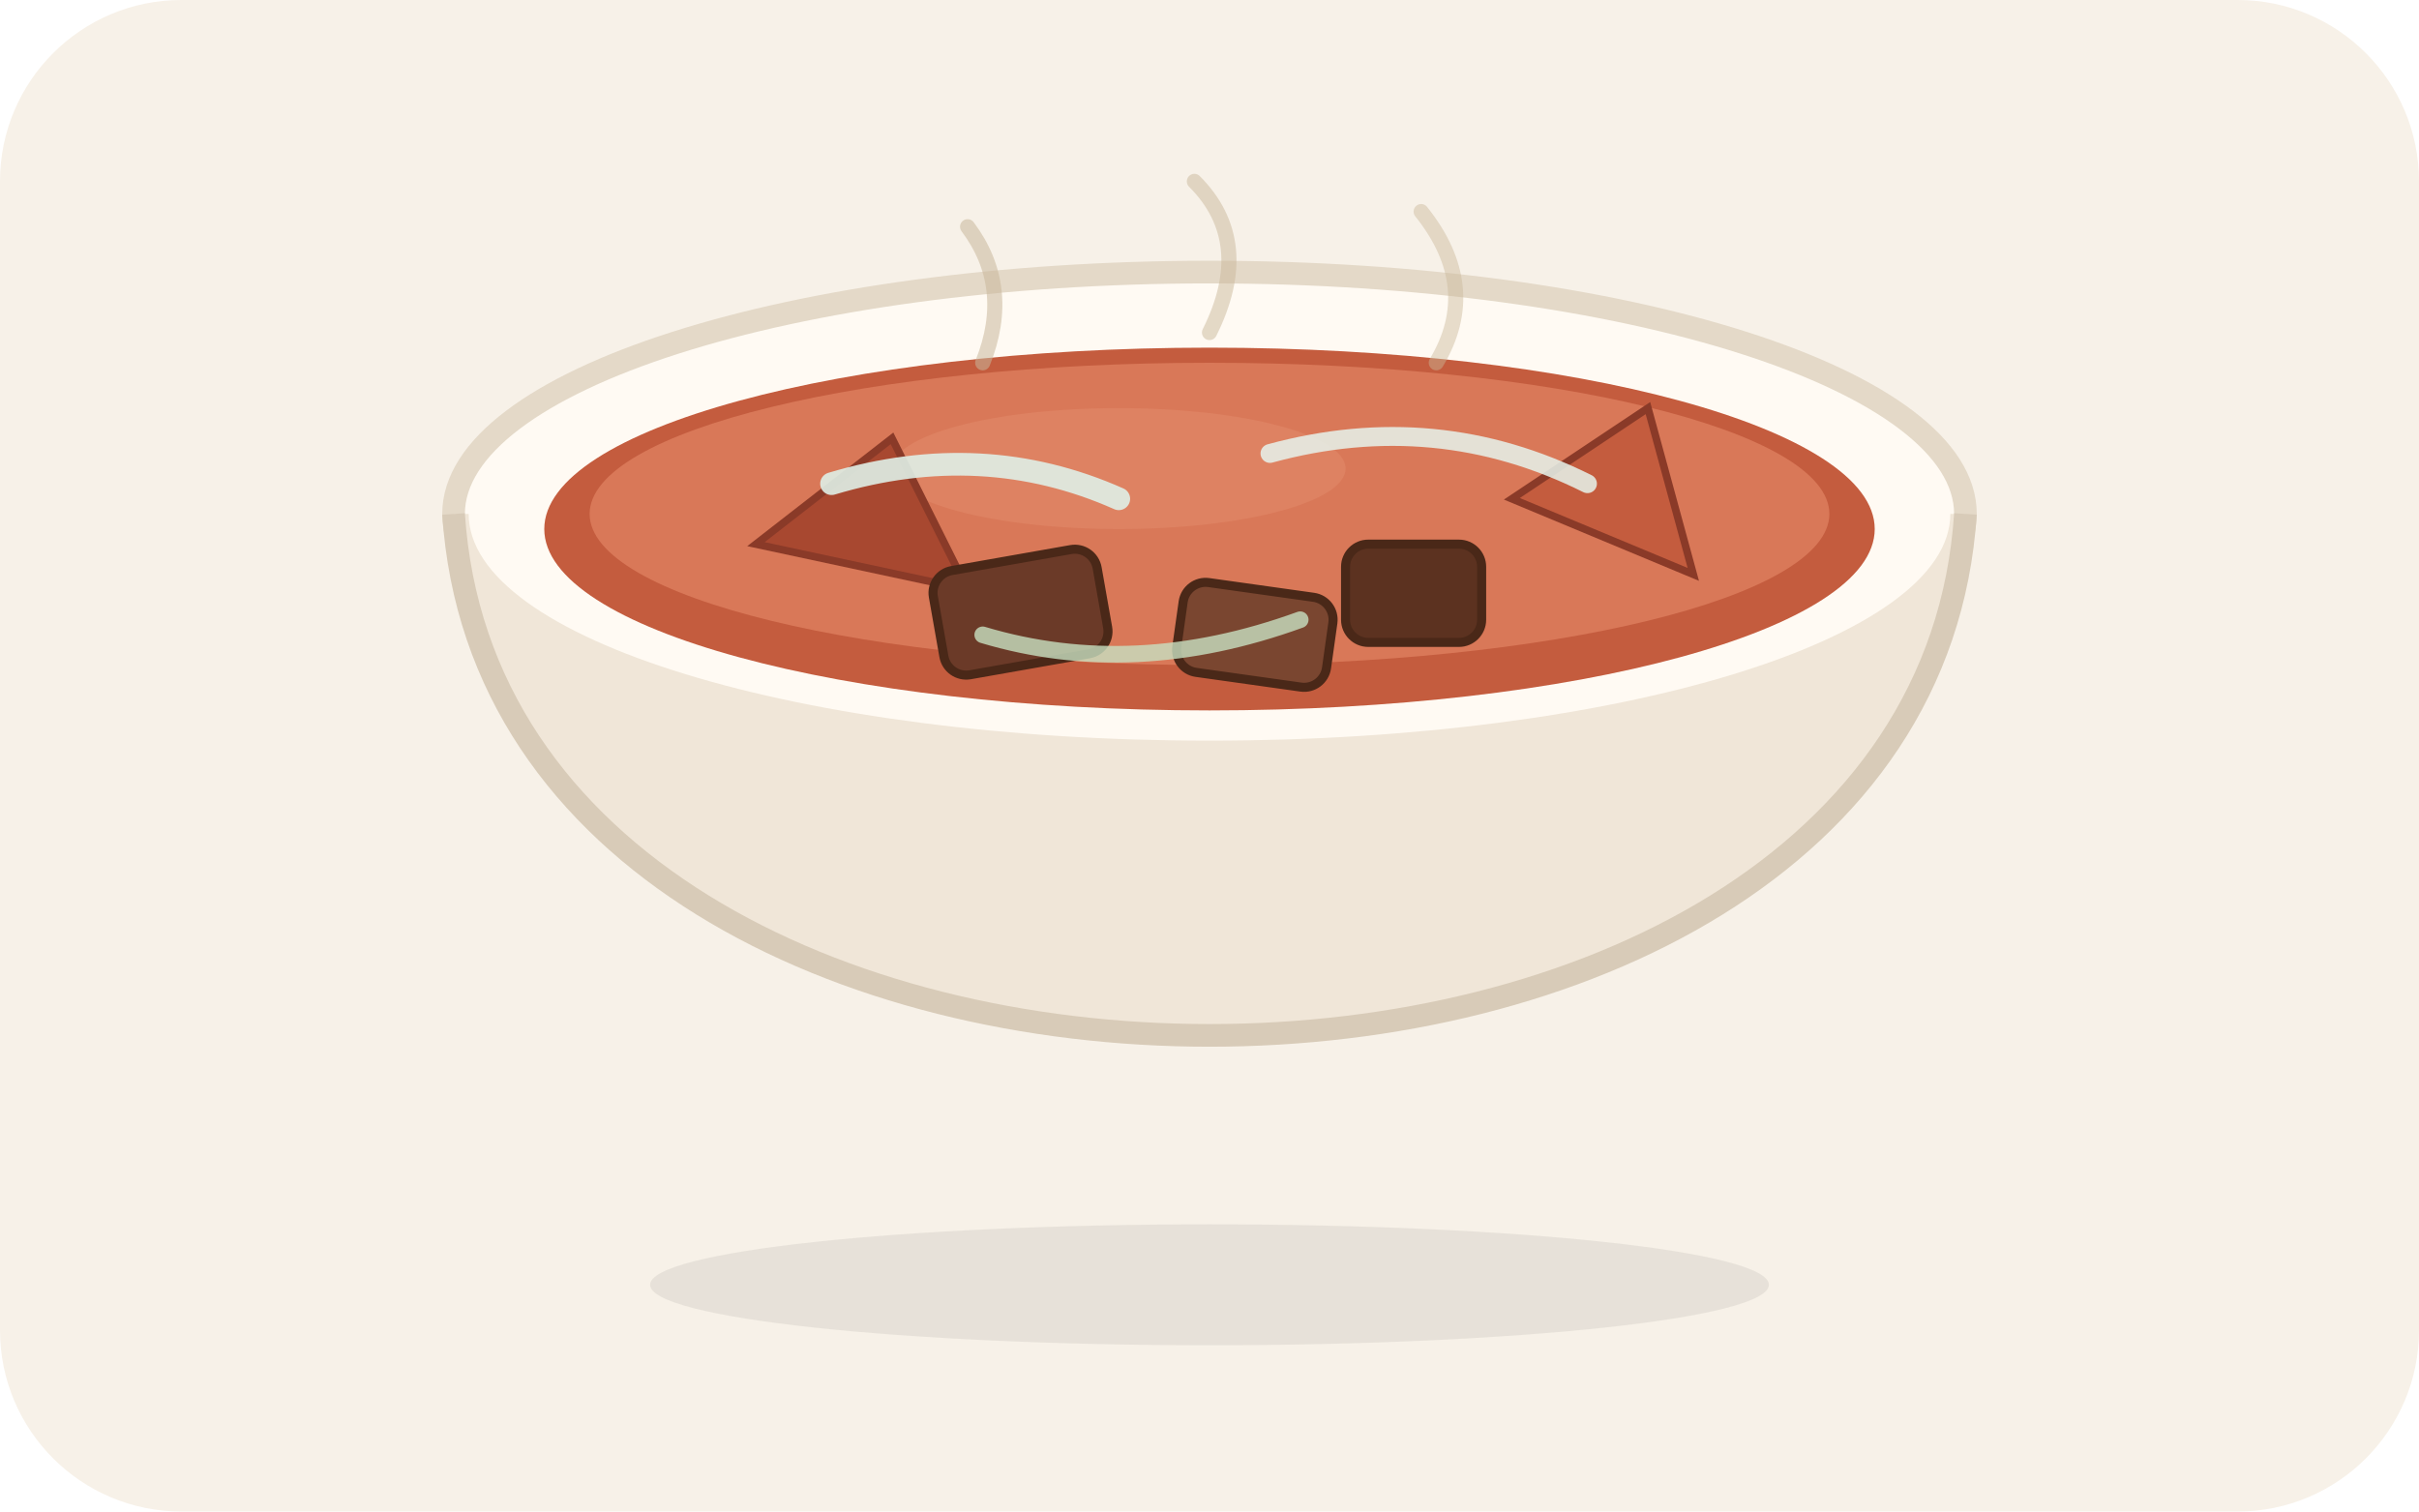
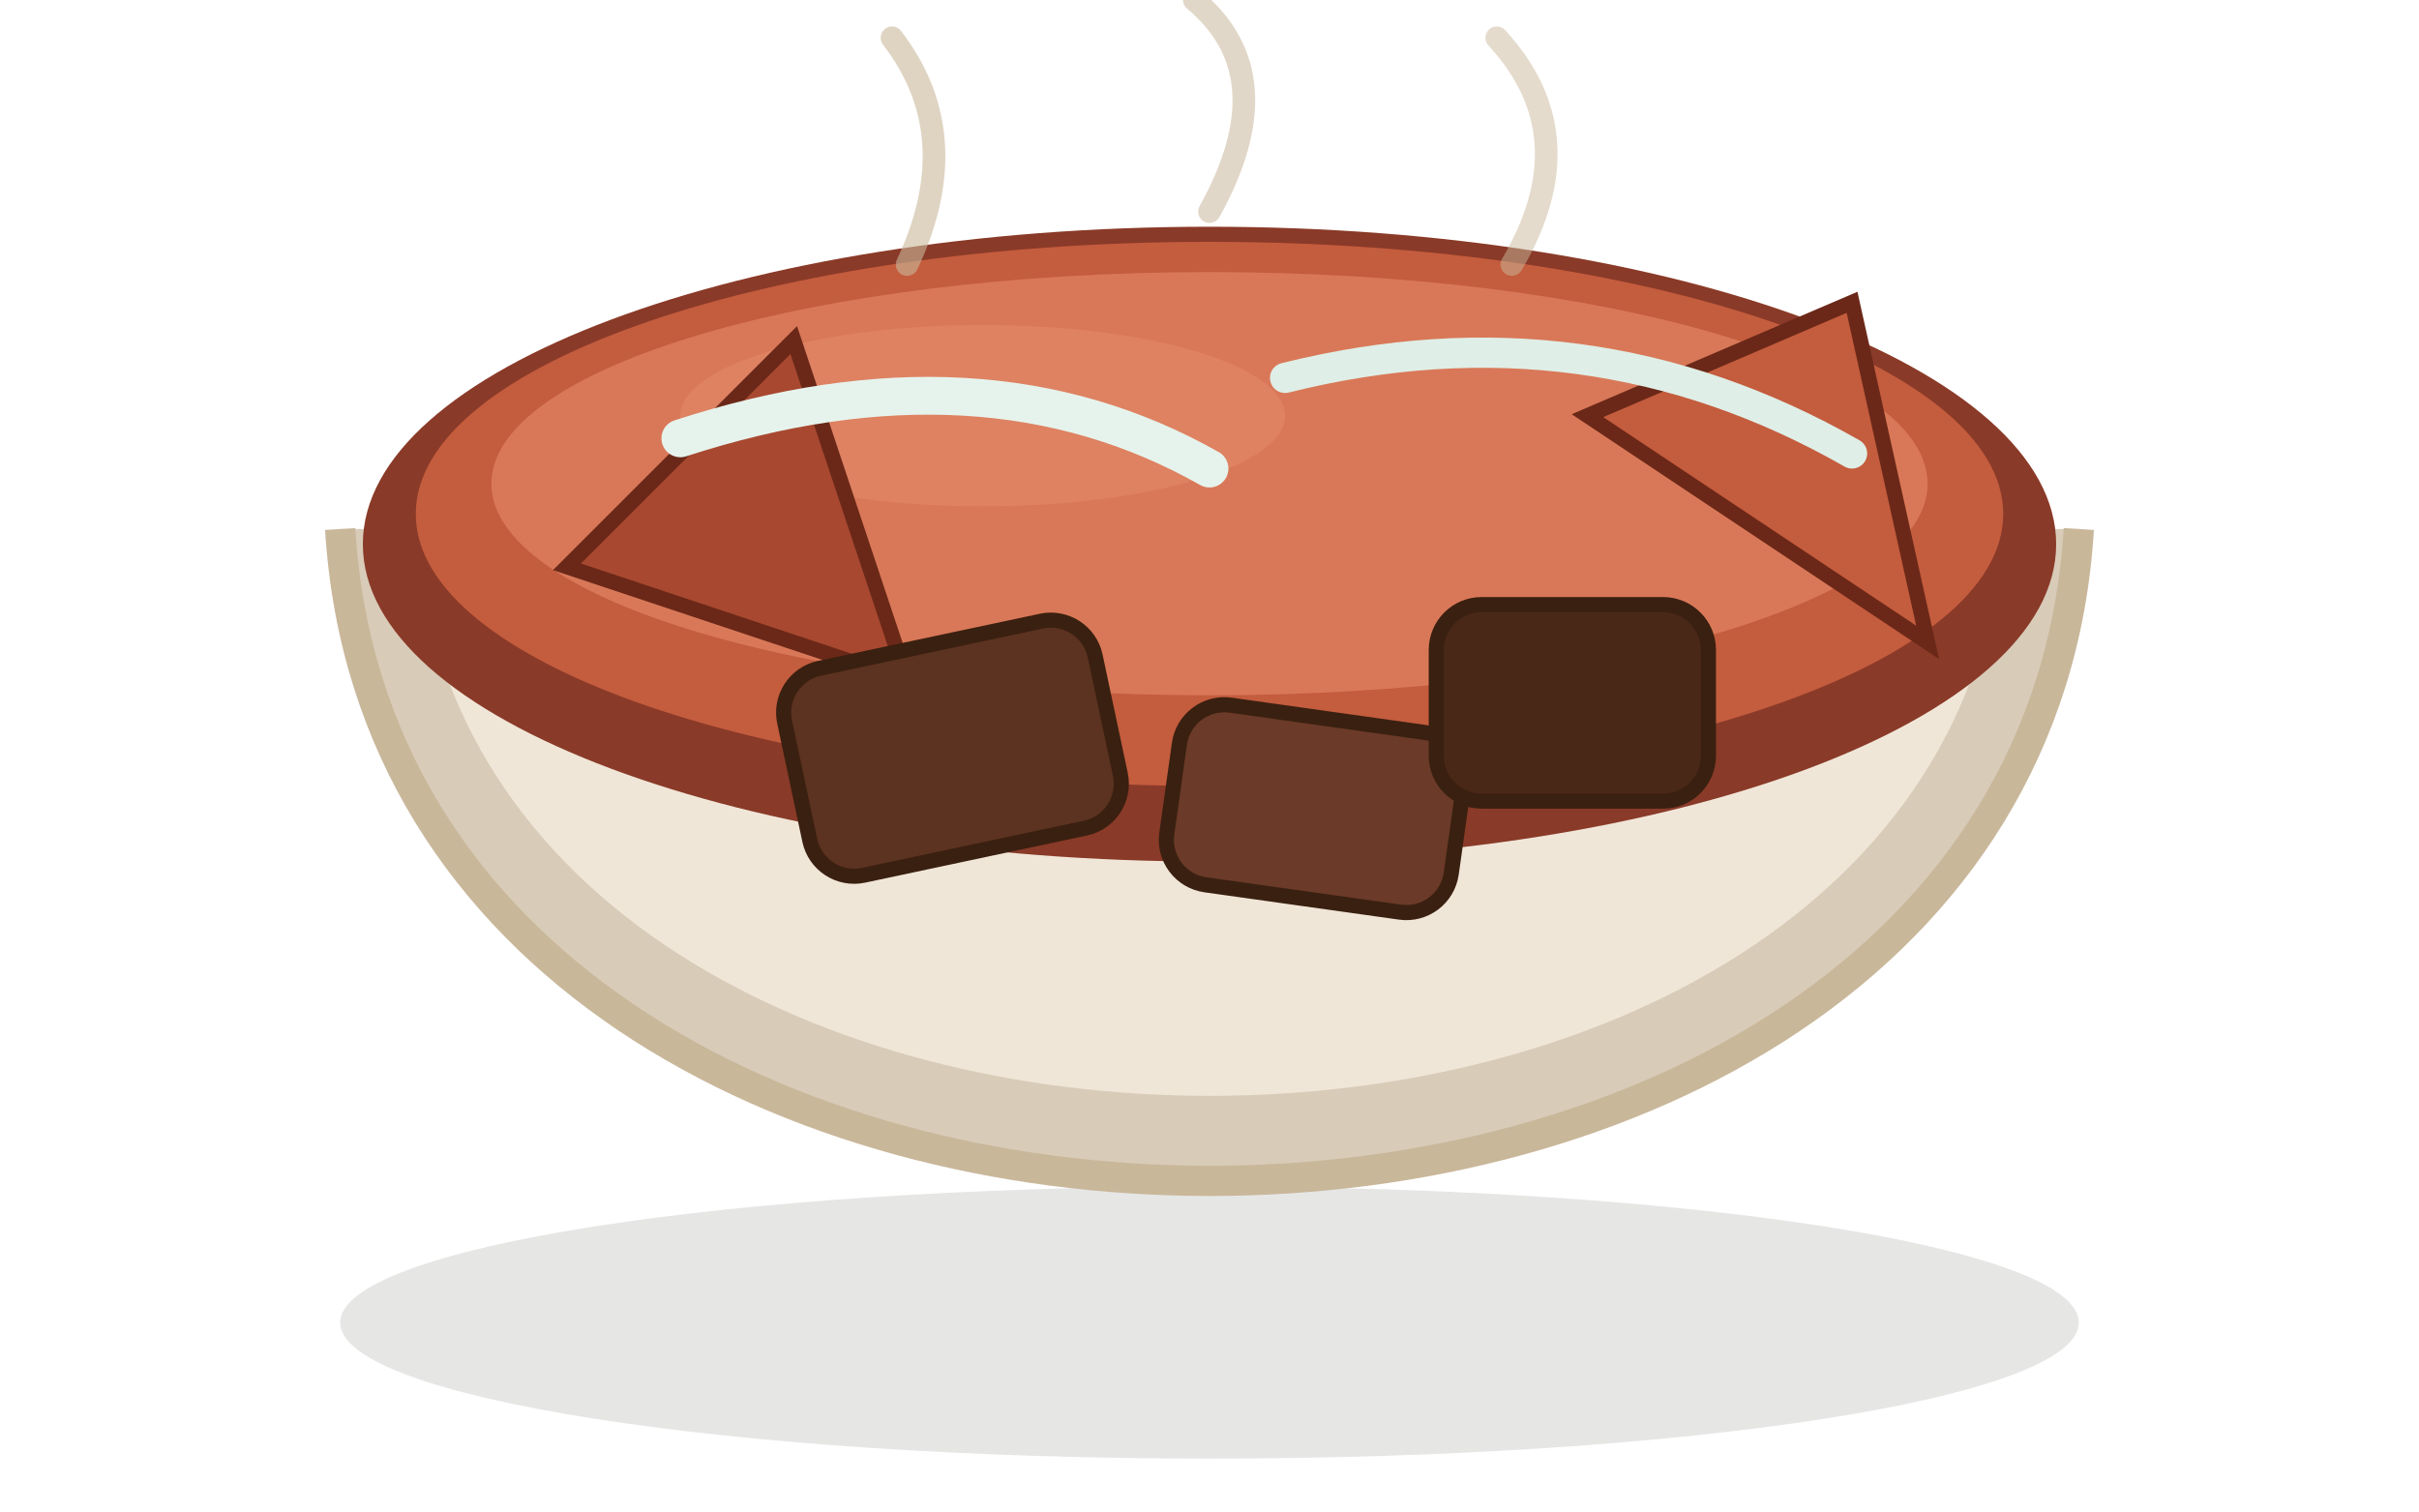
- <svg xmlns="http://www.w3.org/2000/svg" viewBox="0 0 320 200" role="img" aria-label="Tomato beef soup plating">
-   <rect width="320" height="200" rx="24" fill="#f7f1e8" />
-   <ellipse cx="160" cy="68" rx="100" ry="32" fill="#fffaf3" stroke="#e4d9c8" stroke-width="3" />
-   <path d="M60 68 C66 160, 254 160, 260 68" fill="#f0e6d8" stroke="#d8cbb8" stroke-width="3" />
-   <ellipse cx="160" cy="68" rx="98" ry="30" fill="#fffaf3" />
-   <ellipse cx="160" cy="70" rx="88" ry="24" fill="#c45c3e" />
-   <ellipse cx="160" cy="68" rx="82" ry="20" fill="#d97858" />
-   <ellipse cx="148" cy="62" rx="30" ry="8" fill="#e28a6a" opacity="0.55" />
-   <path d="M100 72 L118 58 L128 78 Z" fill="#a84830" stroke="#8a3a28" stroke-width="1" />
-   <path d="M200 66 L218 54 L224 76 Z" fill="#c45c3e" stroke="#8a3a28" stroke-width="1" />
-   <rect x="124" y="74" width="22" height="14" rx="3" fill="#6b3a28" stroke="#4a2818" stroke-width="1.2" transform="rotate(-10 135 81)" />
-   <rect x="156" y="78" width="20" height="12" rx="3" fill="#7a4630" stroke="#4a2818" stroke-width="1.2" transform="rotate(8 166 84)" />
-   <rect x="178" y="72" width="18" height="13" rx="3" fill="#5c3220" stroke="#4a2818" stroke-width="1.2" />
-   <path d="M110 64 Q130 58 148 66" fill="none" stroke="#dfeee6" stroke-width="3" stroke-linecap="round" opacity="0.9" />
-   <path d="M168 60 Q190 54 210 64" fill="none" stroke="#e6f3ec" stroke-width="2.5" stroke-linecap="round" opacity="0.85" />
-   <path d="M130 84 Q150 90 172 82" fill="none" stroke="#c8e0c0" stroke-width="2.2" stroke-linecap="round" opacity="0.8" />
-   <path d="M130 48 Q134 38 128 30" fill="none" stroke="#c9b79a" stroke-width="2" stroke-linecap="round" opacity="0.55" />
-   <path d="M160 44 Q166 32 158 24" fill="none" stroke="#c9b79a" stroke-width="2" stroke-linecap="round" opacity="0.5" />
-   <path d="M190 48 Q196 38 188 28" fill="none" stroke="#c9b79a" stroke-width="2" stroke-linecap="round" opacity="0.45" />
-   <ellipse cx="160" cy="170" rx="74" ry="8" fill="#2c2a26" opacity="0.08" />
+ <svg xmlns="http://www.w3.org/2000/svg" viewBox="0 0 320 200" role="img" aria-label="Tomato beef soup">
+   <ellipse cx="160" cy="175" rx="115" ry="18" fill="#2c2a26" opacity="0.12" />
+   <path d="M45 70 C52 185, 268 185, 275 70" fill="#d8cbb8" stroke="#c9b79a" stroke-width="4" />
+   <path d="M55 70 C62 170, 258 170, 265 70" fill="#f0e6d8" />
+   <ellipse cx="160" cy="72" rx="112" ry="42" fill="#8a3a28" />
+   <ellipse cx="160" cy="68" rx="105" ry="36" fill="#c45c3e" />
+   <ellipse cx="160" cy="64" rx="95" ry="28" fill="#d97858" />
+   <ellipse cx="130" cy="55" rx="40" ry="12" fill="#e28a6a" opacity="0.55" />
+   <path d="M75 75 L105 45 L120 90 Z" fill="#a84830" stroke="#6b2818" stroke-width="2" />
+   <path d="M210 55 L245 40 L255 85 Z" fill="#c45c3e" stroke="#6b2818" stroke-width="2" />
+   <rect x="105" y="85" width="42" height="28" rx="6" fill="#5c3220" stroke="#3a2010" stroke-width="2" transform="rotate(-12 126 99)" />
+   <rect x="155" y="95" width="38" height="24" rx="6" fill="#6b3a28" stroke="#3a2010" stroke-width="2" transform="rotate(8 174 107)" />
+   <rect x="190" y="80" width="36" height="26" rx="6" fill="#4a2818" stroke="#3a2010" stroke-width="2" />
+   <path d="M90 58 Q130 45 160 62" fill="none" stroke="#e6f3ec" stroke-width="5" stroke-linecap="round" />
+   <path d="M170 50 Q210 40 245 60" fill="none" stroke="#dfeee6" stroke-width="4" stroke-linecap="round" />
+   <path d="M120 35 Q128 18 118 5" fill="none" stroke="#c9b79a" stroke-width="3" stroke-linecap="round" opacity="0.6" />
+   <path d="M160 28 Q170 10 158 0" fill="none" stroke="#c9b79a" stroke-width="3" stroke-linecap="round" opacity="0.55" />
+   <path d="M200 35 Q210 18 198 5" fill="none" stroke="#c9b79a" stroke-width="3" stroke-linecap="round" opacity="0.5" />
</svg>
